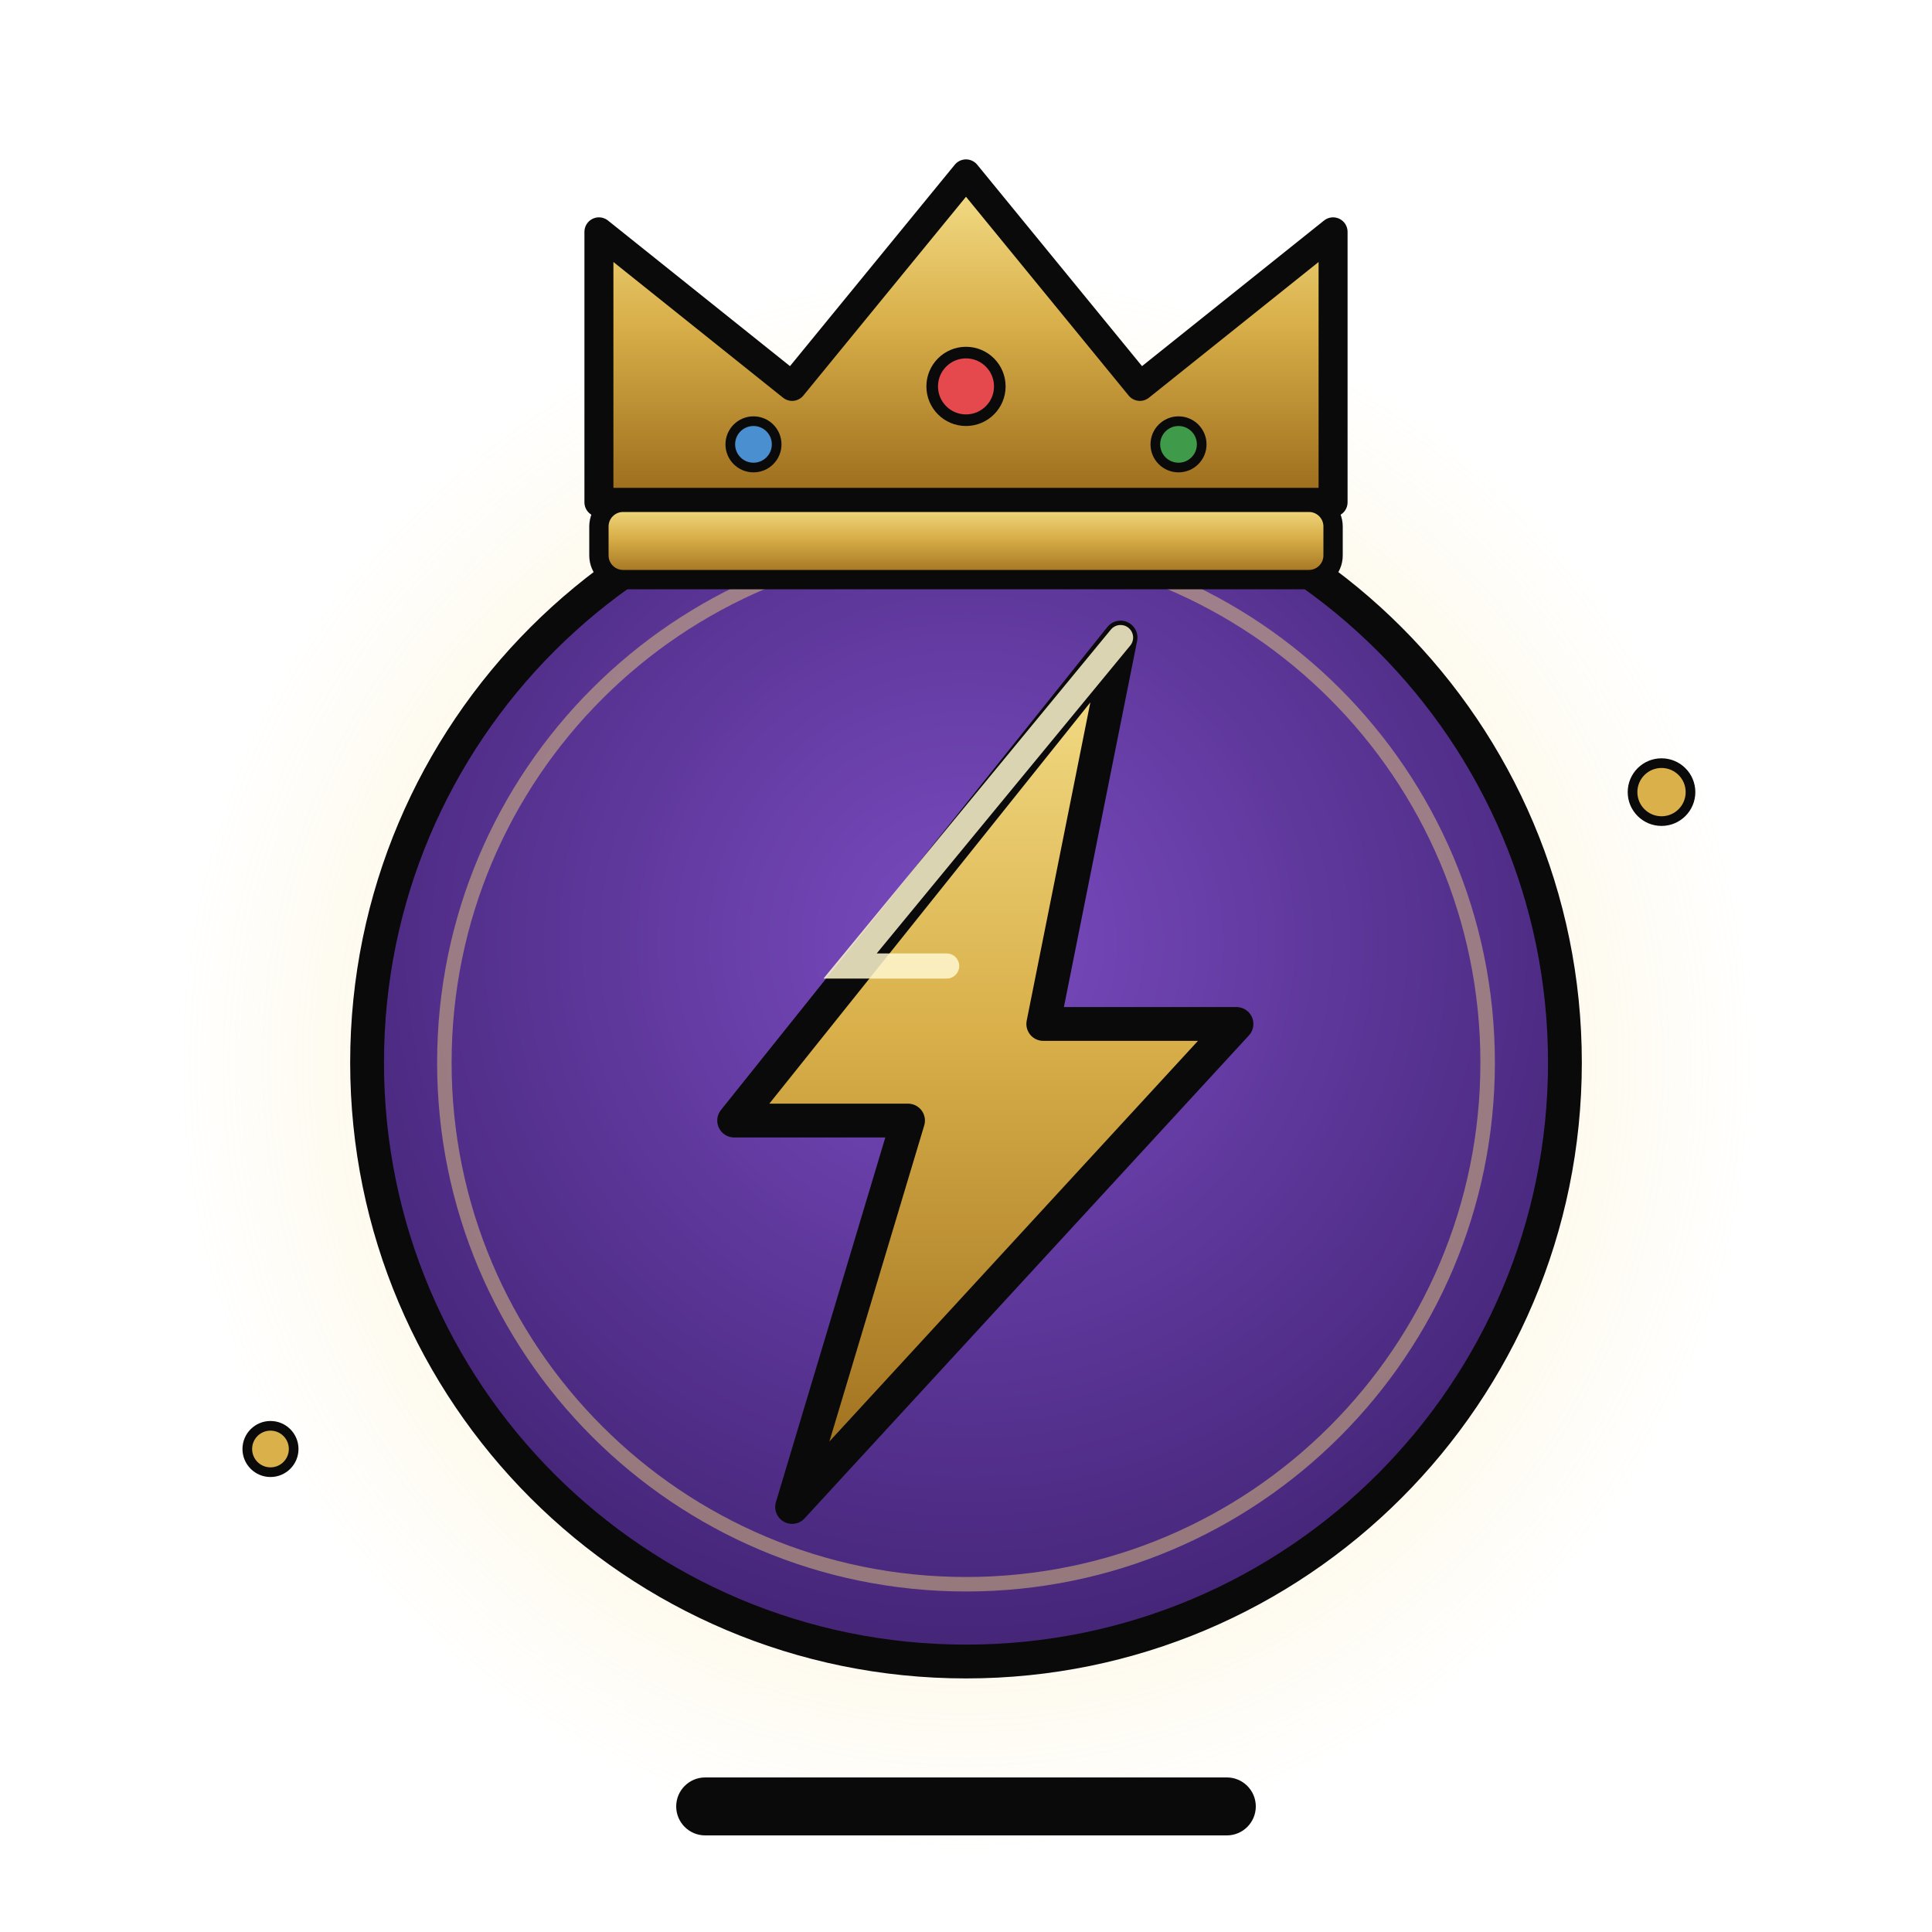
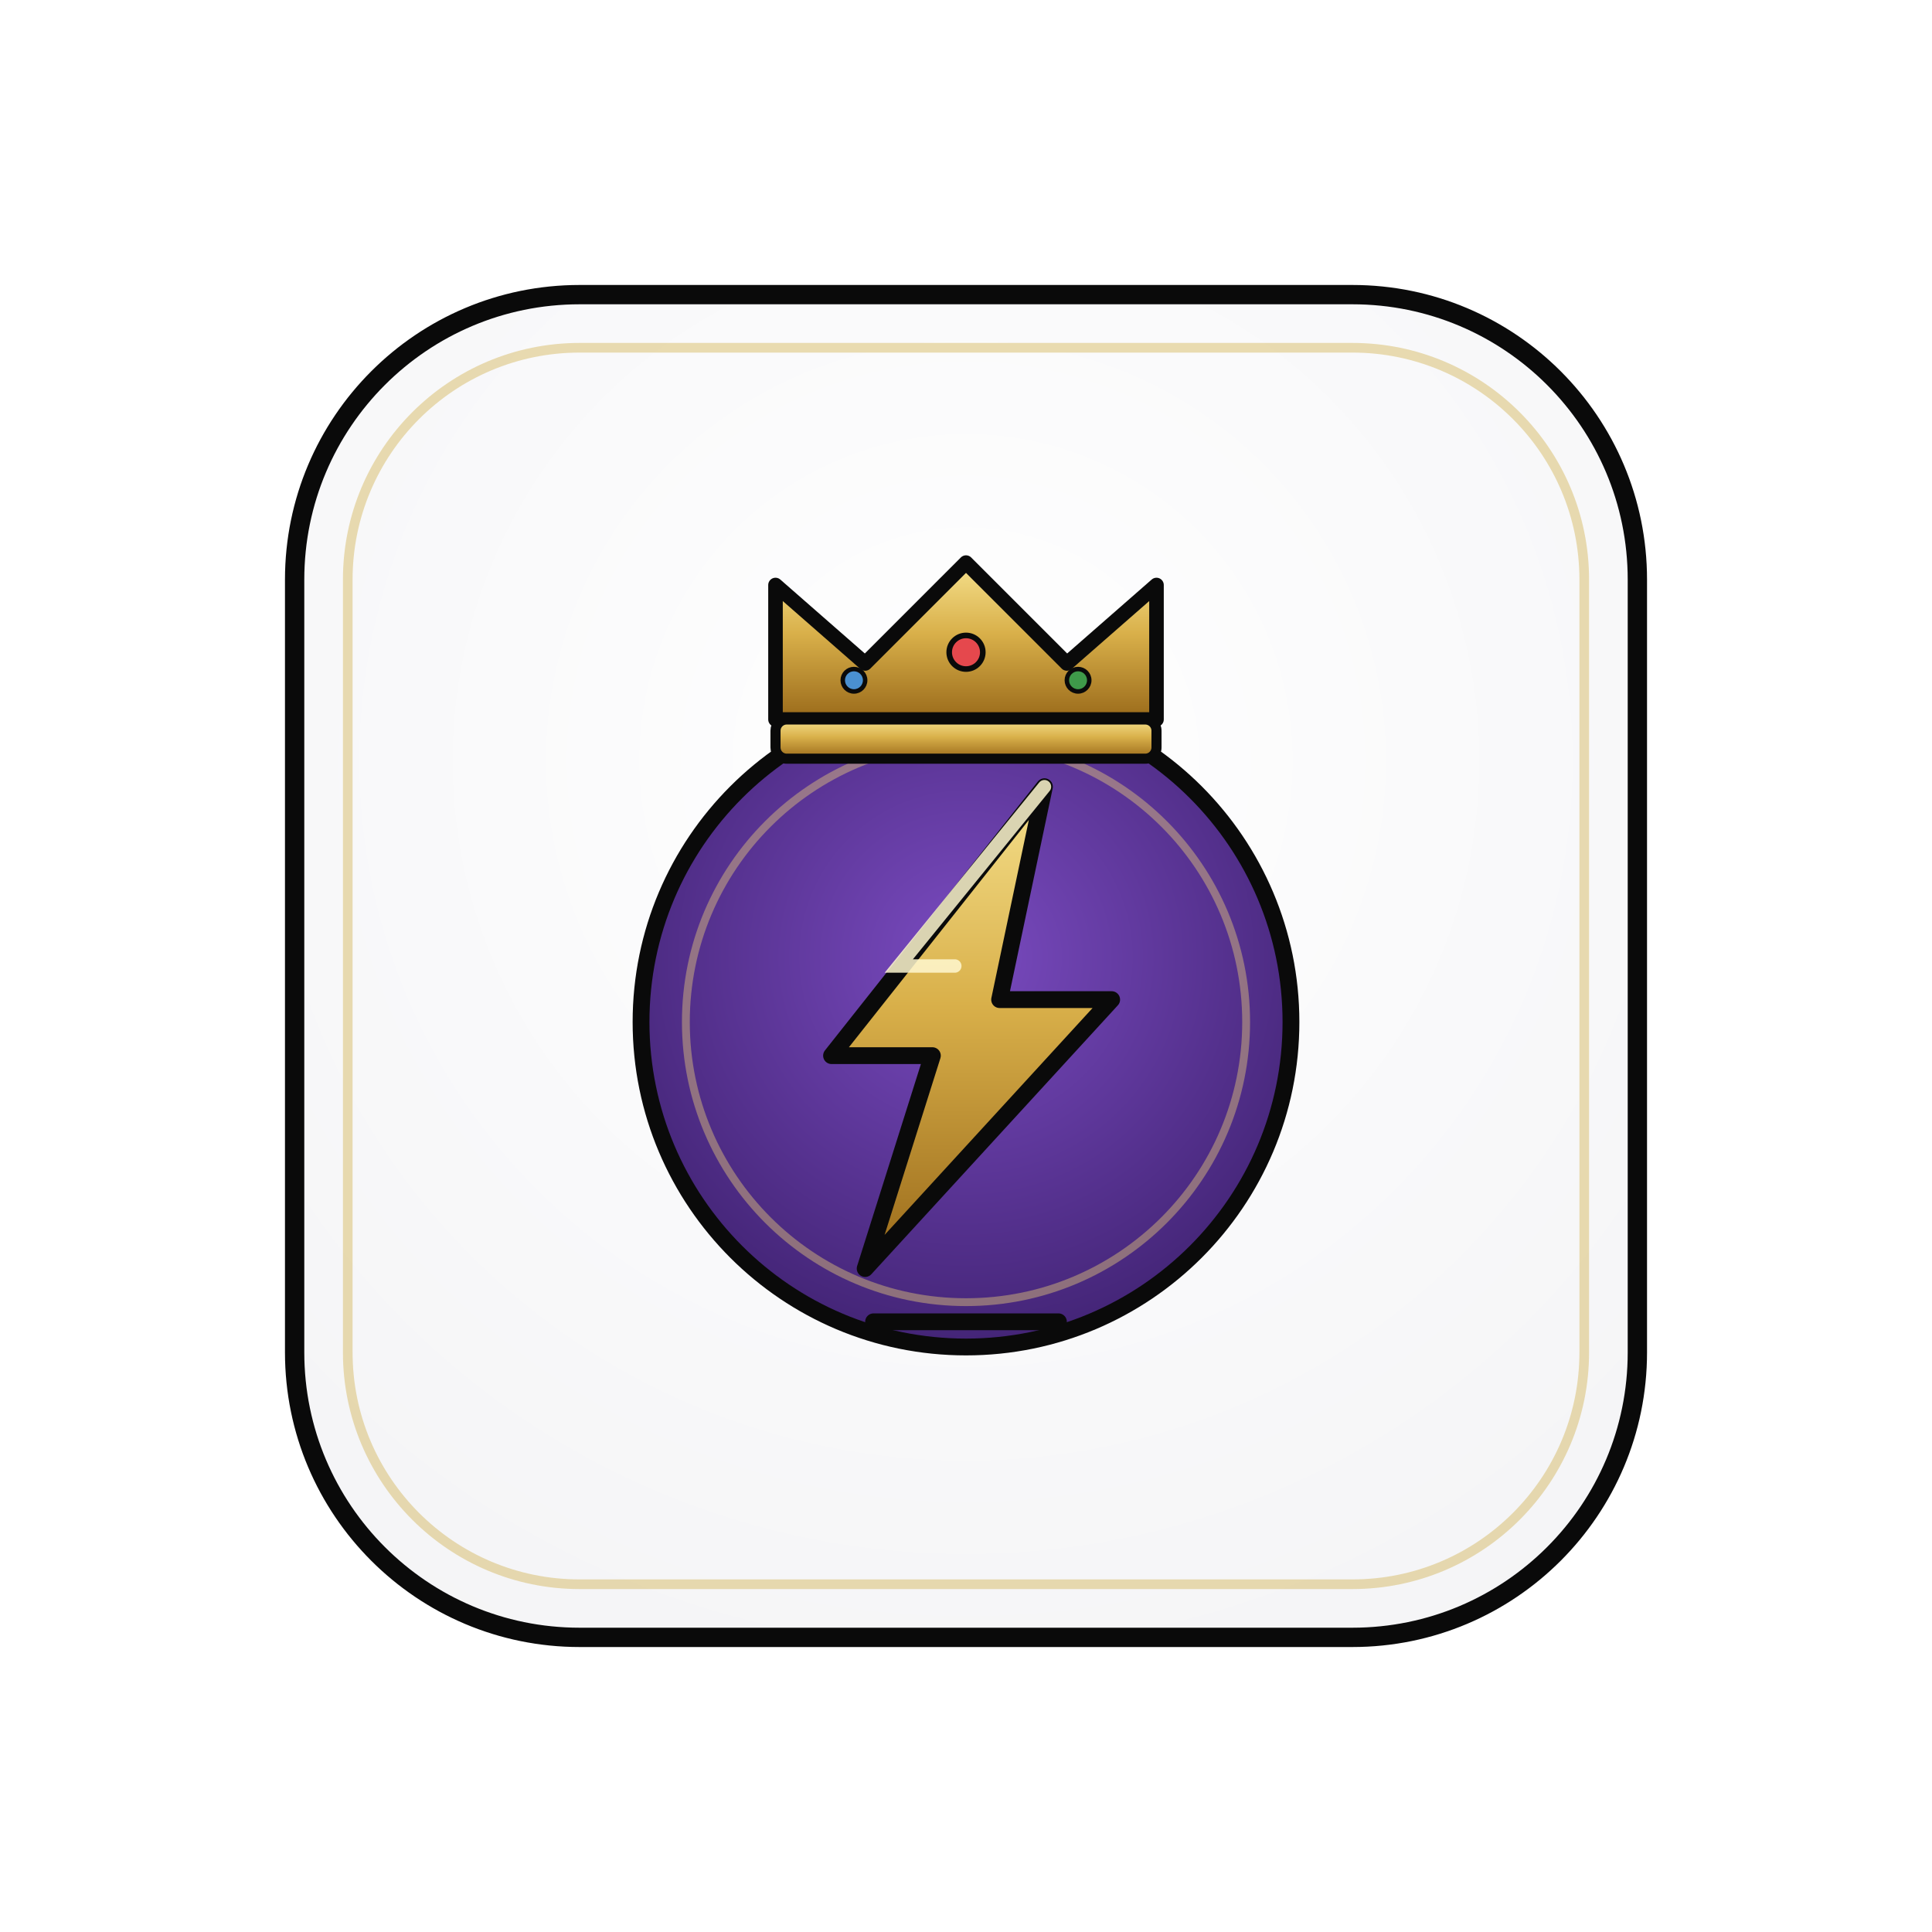
<svg xmlns="http://www.w3.org/2000/svg" viewBox="0 0 200 200" width="200" height="200">
  <defs>
+     <radialGradient id="ol-bg" cx="50%" cy="35%" r="75%">
+       <stop offset="0%" stop-color="#ffffff" />
+       <stop offset="100%" stop-color="#f4f4f6" />
+     </radialGradient>
    <linearGradient id="ol-gold" x1="0" y1="0" x2="0" y2="1">
      <stop offset="0%" stop-color="#f5e08c" />
      <stop offset="45%" stop-color="#d9b04a" />
      <stop offset="100%" stop-color="#9a6a1a" />
    </linearGradient>
    <radialGradient id="ol-disc" cx="50%" cy="40%" r="70%">
      <stop offset="0%" stop-color="#7a4bc0" />
      <stop offset="100%" stop-color="#3a1e6a" />
    </radialGradient>
-     <radialGradient id="ol-halo" cx="50%" cy="50%" r="50%">
-       <stop offset="0%" stop-color="#f5d97a" stop-opacity=".55" />
-       <stop offset="100%" stop-color="#f5d97a" stop-opacity="0" />
-     </radialGradient>
  </defs>
-   <g>
-     <circle cx="100" cy="110" r="82" fill="url(#ol-halo)" />
-     <circle cx="100" cy="110" r="62" fill="url(#ol-disc)" stroke="#0a0a0a" stroke-width="3.5" />
-     <circle cx="100" cy="110" r="54" fill="none" stroke="rgba(245,217,122,.45)" stroke-width="1.5" />
-     <path d="M116 66 L76 116 L94 116 L82 156 L128 106 L108 106 Z" fill="url(#ol-gold)" stroke="#0a0a0a" stroke-width="3.5" stroke-linejoin="round" />
-     <path d="M116 66 L88 100 L98 100" fill="none" stroke="#fff8d0" stroke-width="2.6" stroke-linecap="round" opacity=".85" />
-     <path d="M62 52 L62 24 L82 40 L100 18 L118 40 L138 24 L138 52 Z" fill="url(#ol-gold)" stroke="#0a0a0a" stroke-width="3" stroke-linejoin="round" />
-     <rect x="62" y="52" width="76" height="8" rx="2.5" fill="url(#ol-gold)" stroke="#0a0a0a" stroke-width="2" />
-     <circle cx="100" cy="40" r="3.5" fill="#e5484d" stroke="#0a0a0a" stroke-width="1.2" />
-     <circle cx="78" cy="46" r="2.4" fill="#4a90d0" stroke="#0a0a0a" stroke-width="1" />
-     <circle cx="122" cy="46" r="2.4" fill="#3f9a4a" stroke="#0a0a0a" stroke-width="1" />
-     <rect x="70" y="184" width="60" height="6" rx="3" fill="#0a0a0a" />
-     <circle cx="172" cy="82" r="3" fill="#d9b04a" stroke="#0a0a0a" stroke-width="1" />
-     <circle cx="28" cy="150" r="2.4" fill="#d9b04a" stroke="#0a0a0a" stroke-width="1" />
+   <rect x="30" y="30" width="140" height="140" rx="30" fill="url(#ol-bg)" />
+   <rect x="30.5" y="30.5" width="139" height="139" rx="29.5" fill="none" stroke="#0a0a0a" stroke-width="2" />
+   <rect x="36" y="36" width="128" height="128" rx="24" fill="none" stroke="rgba(201,162,39,.35)" stroke-width="1" />
+   <g transform="translate(100,100) scale(0.58) translate(-100,-100)">
+     <circle cx="100" cy="110" r="58" fill="url(#ol-disc)" stroke="#0a0a0a" stroke-width="3" />
+     <circle cx="100" cy="110" r="50" fill="none" stroke="rgba(245,217,122,.4)" stroke-width="1.4" />
+     <path d="M114 68 L76 116 L94 116 L82 154 L126 106 L106 106 Z" fill="url(#ol-gold)" stroke="#0a0a0a" stroke-width="3" stroke-linejoin="round" />
+     <path d="M114 68 L88 100 L98 100" fill="none" stroke="#fff8d0" stroke-width="2.4" stroke-linecap="round" opacity=".85" />
+     <path d="M66 56 L66 32 L82 46 L100 28 L118 46 L134 32 L134 56 Z" fill="url(#ol-gold)" stroke="#0a0a0a" stroke-width="2.6" stroke-linejoin="round" />
+     <rect x="66" y="56" width="68" height="7" rx="2" fill="url(#ol-gold)" stroke="#0a0a0a" stroke-width="1.8" />
+     <circle cx="100" cy="44" r="3" fill="#e5484d" stroke="#0a0a0a" stroke-width="1" />
+     <circle cx="80" cy="49" r="2" fill="#4a90d0" stroke="#0a0a0a" stroke-width=".8" />
+     <circle cx="120" cy="49" r="2" fill="#3f9a4a" stroke="#0a0a0a" stroke-width=".8" />
+     <rect x="82" y="162" width="36" height="3" rx="1.5" fill="#0a0a0a" />
  </g>
</svg>
